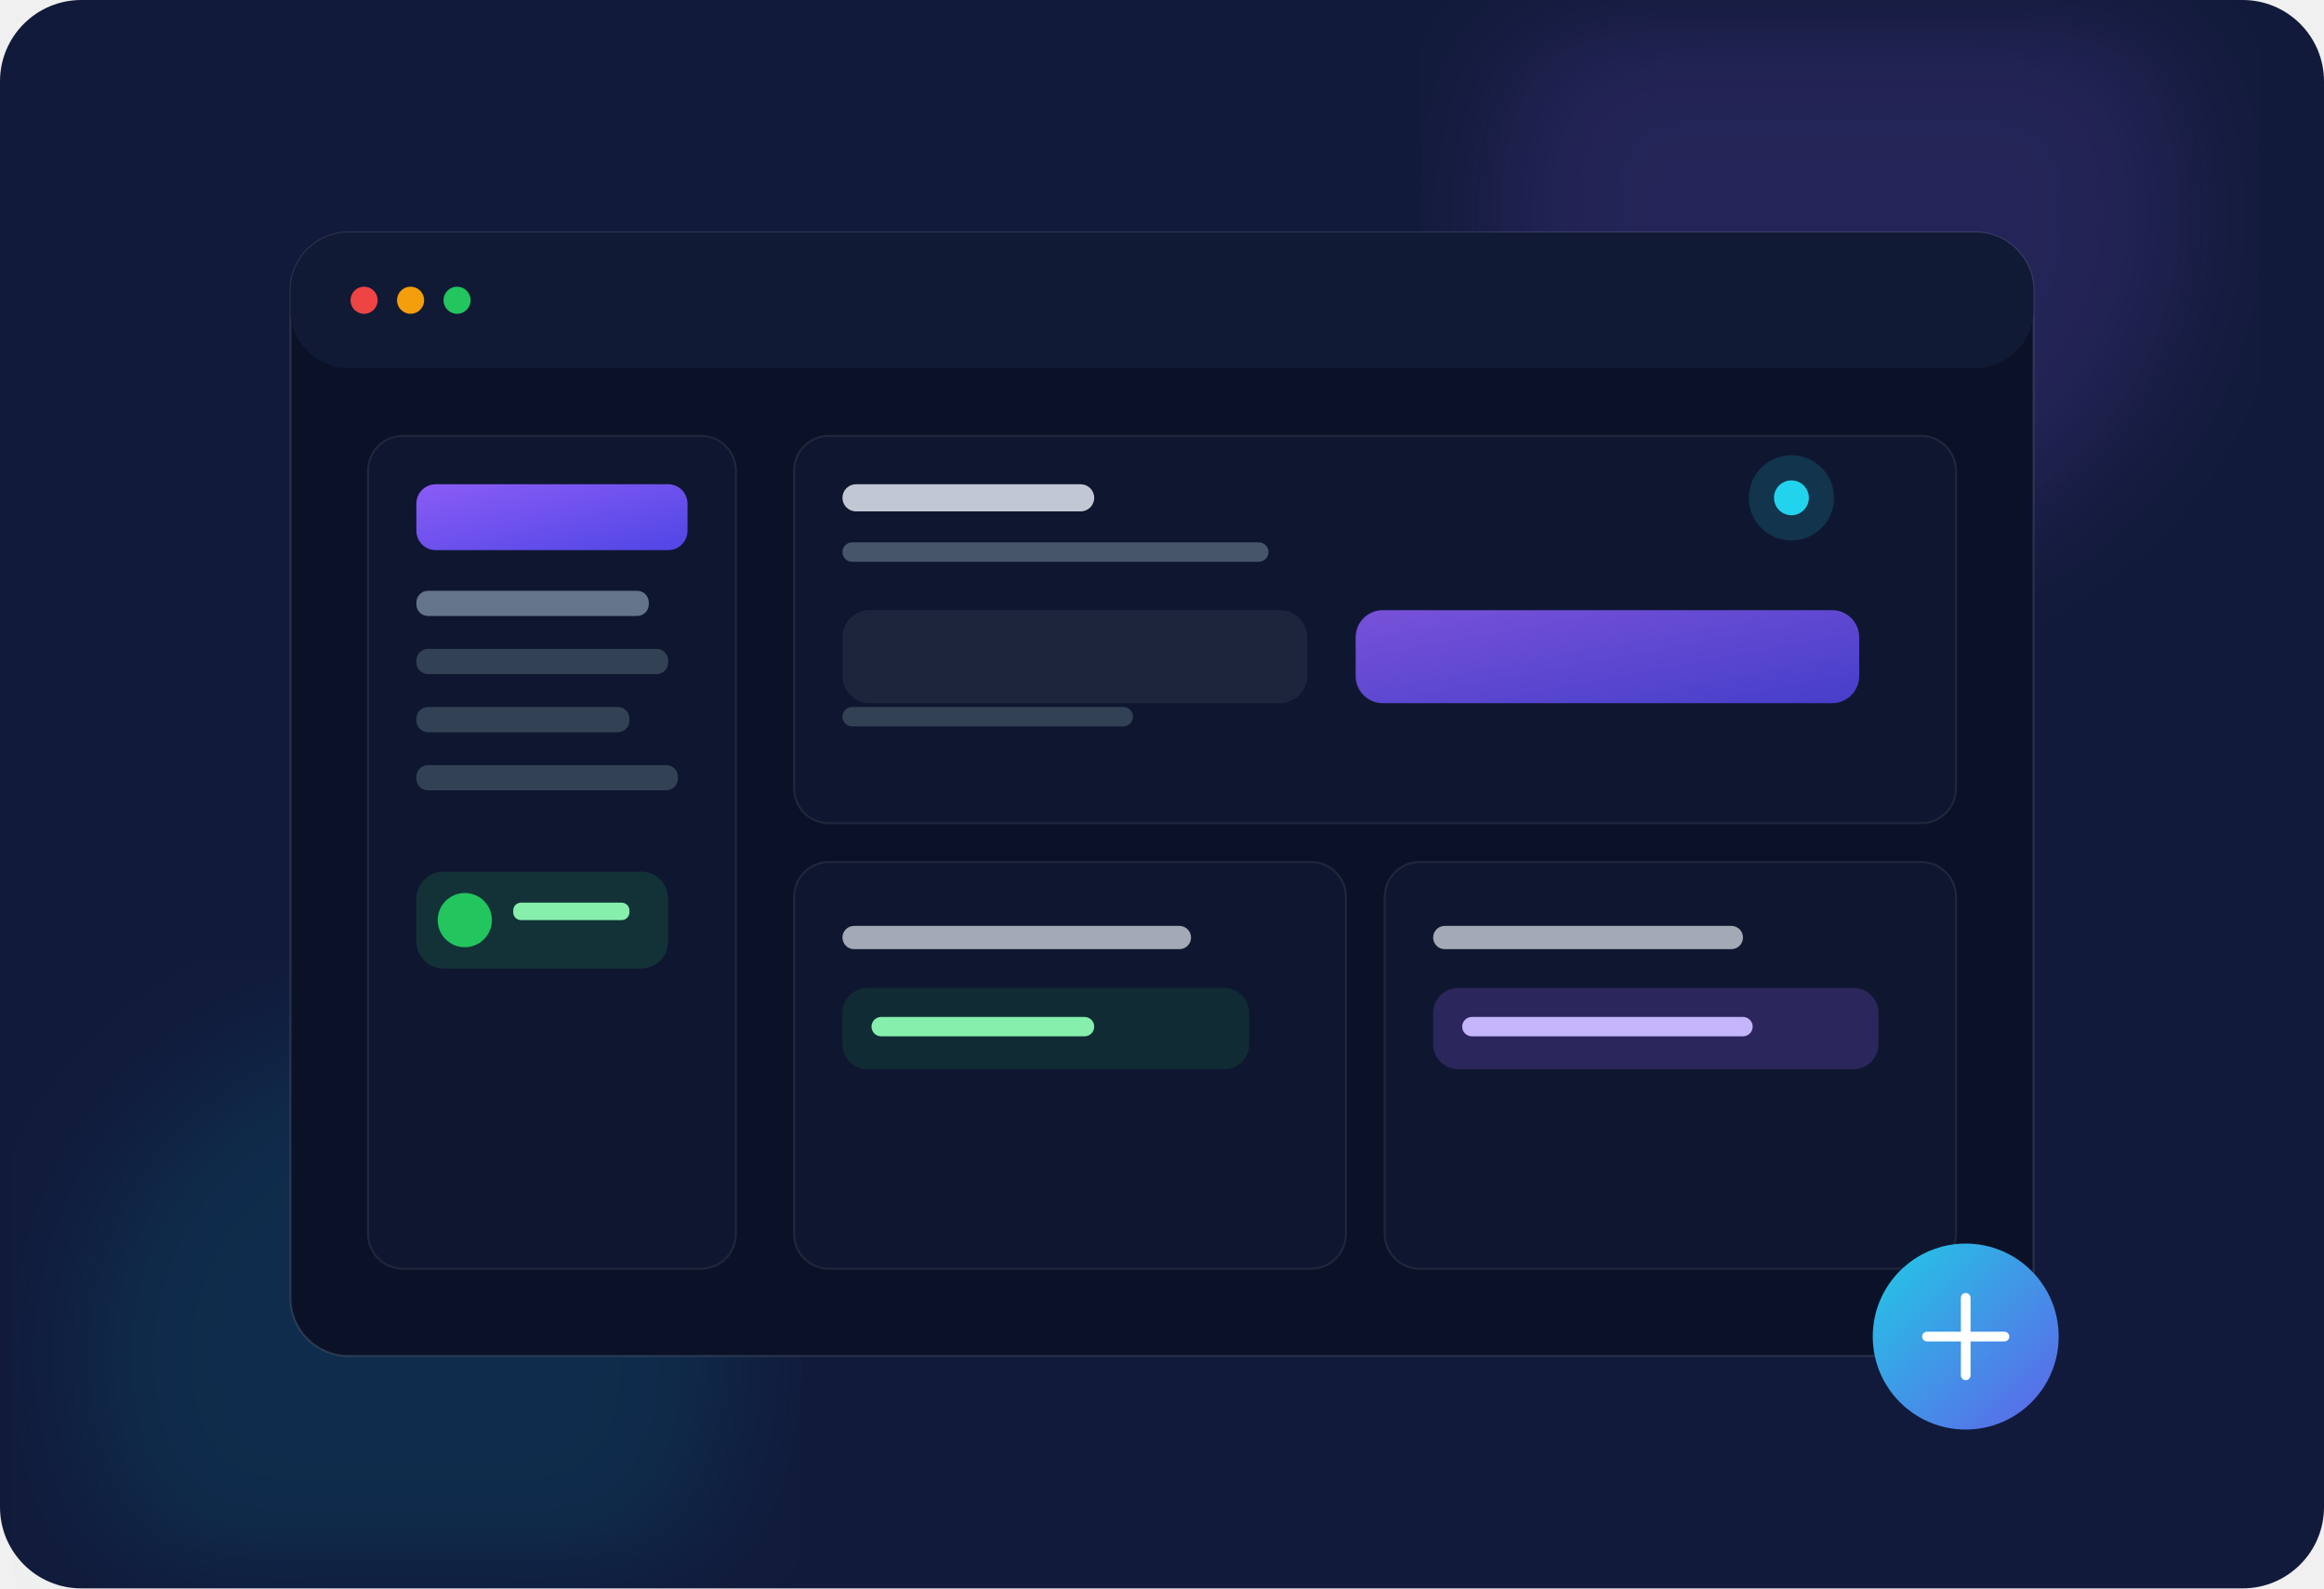
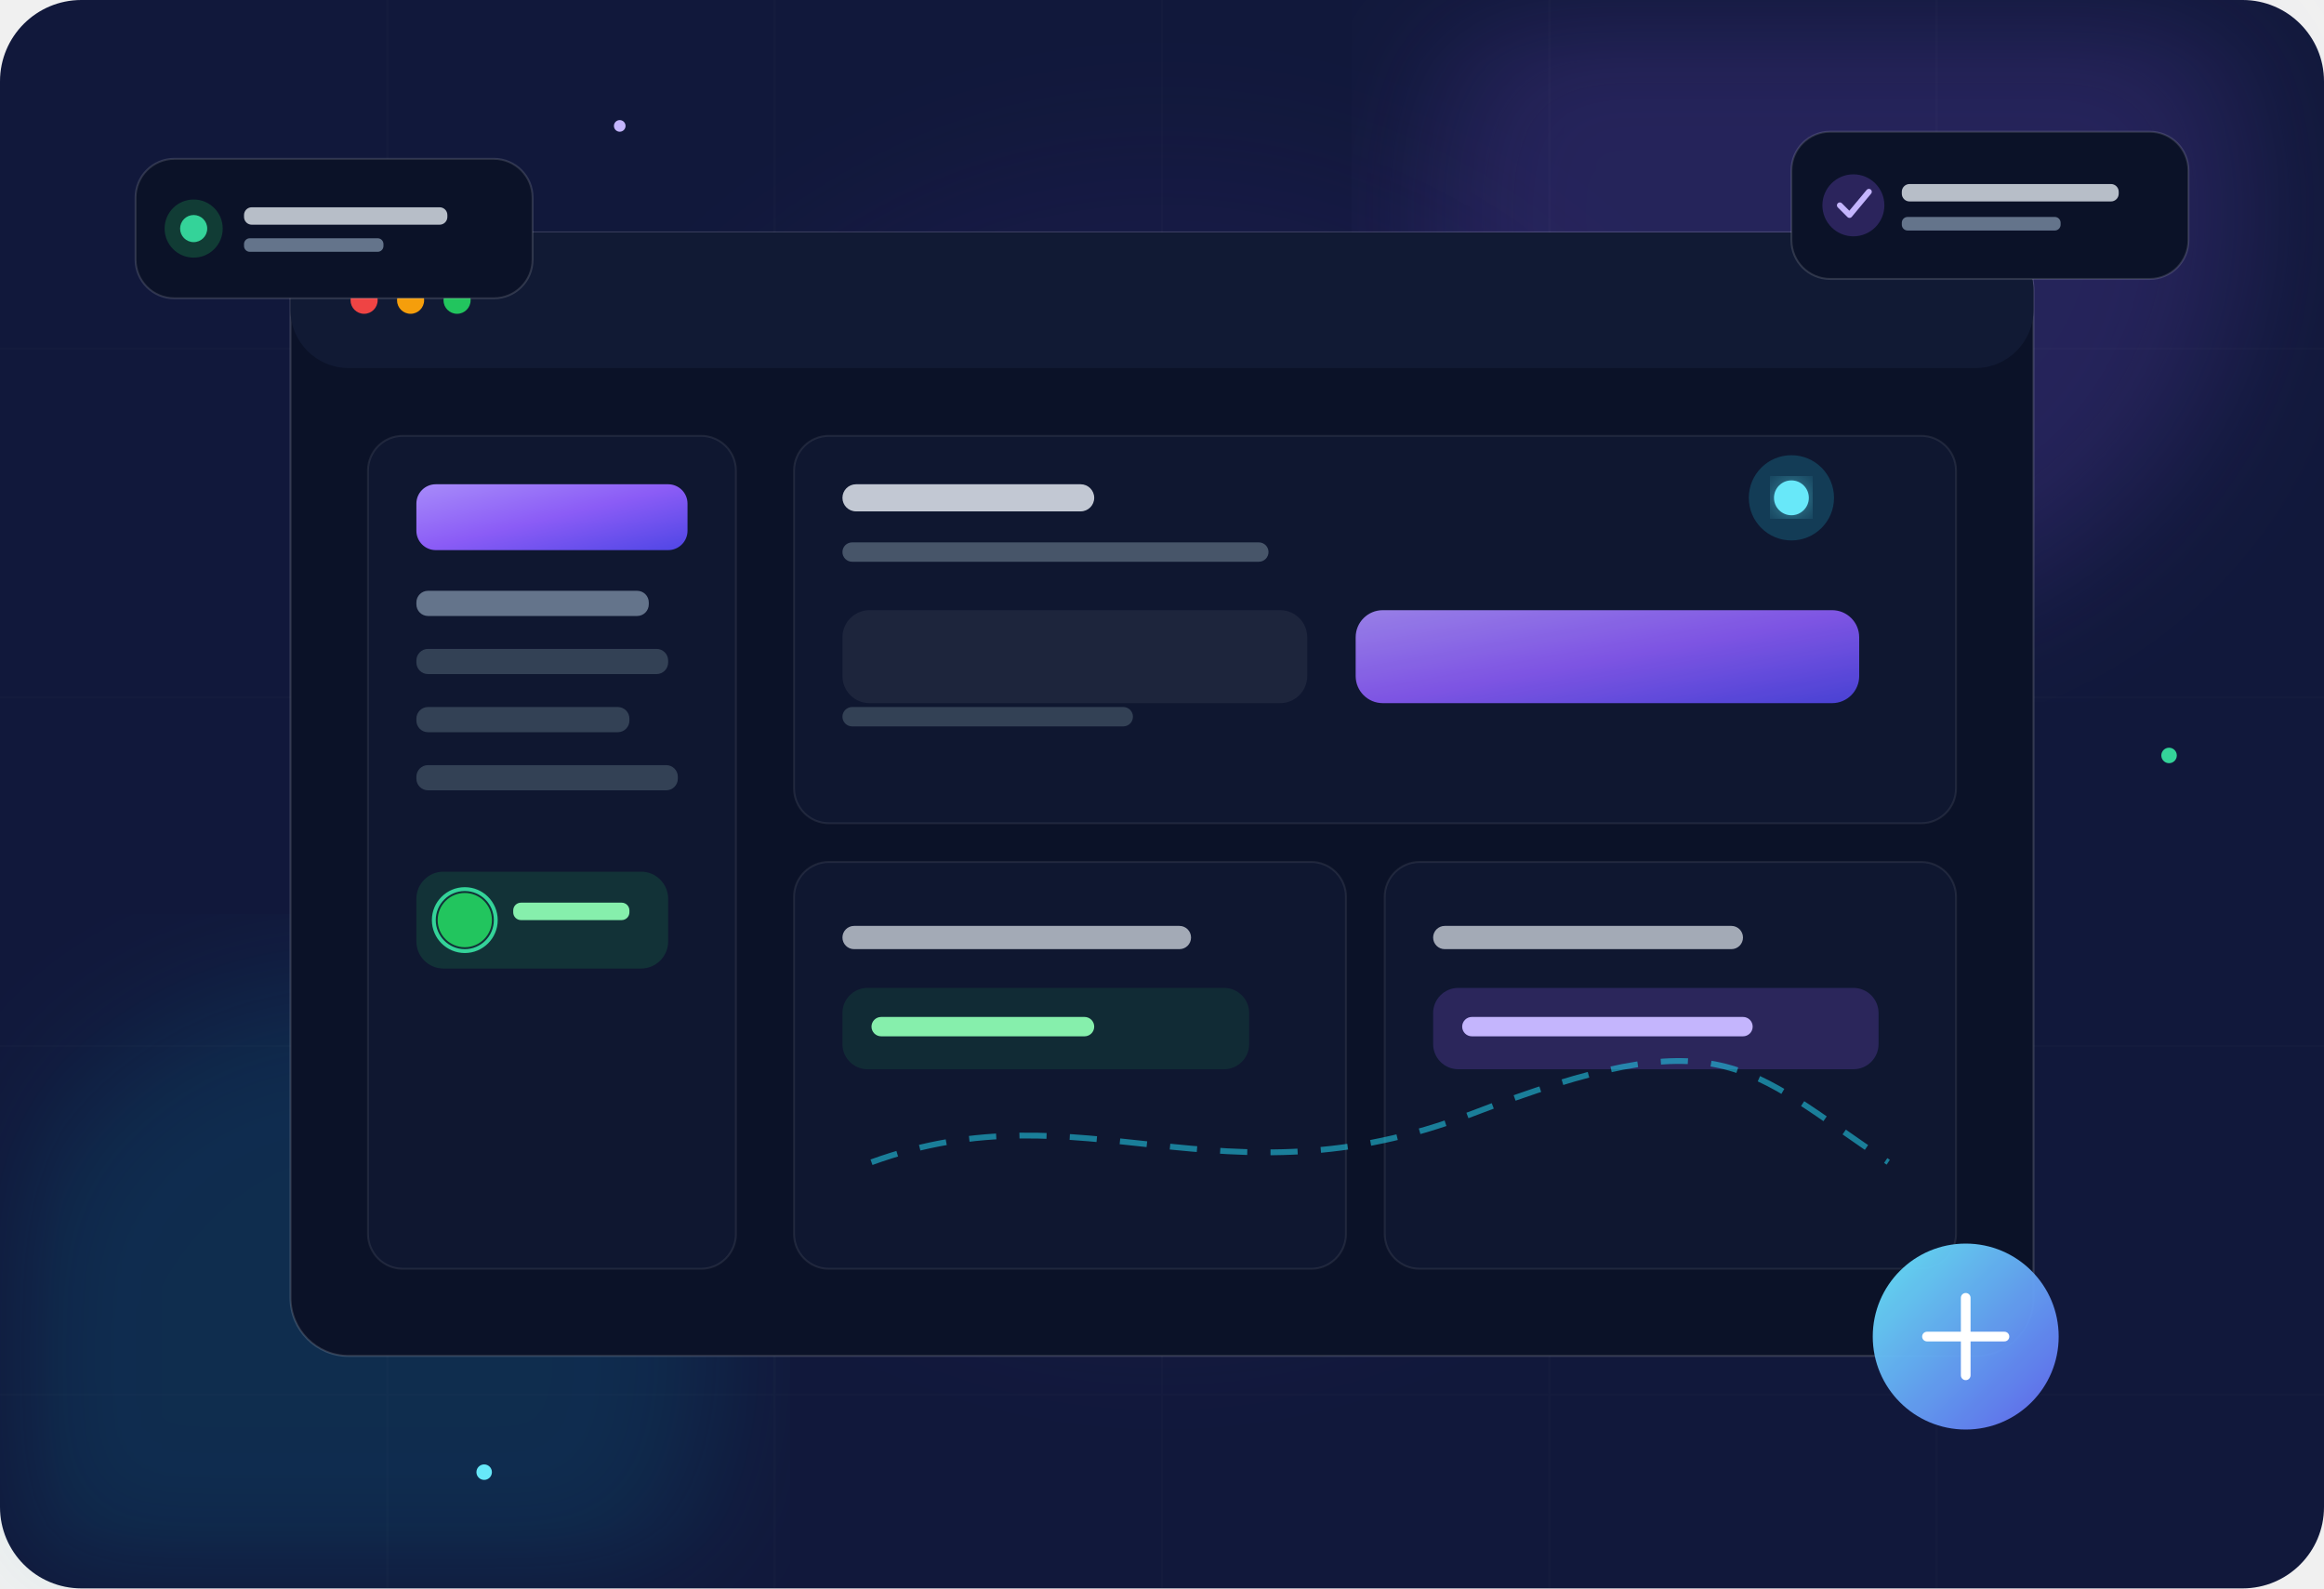
<svg xmlns="http://www.w3.org/2000/svg" viewBox="0 0 1200 820" fill="none">
  <defs>
    <linearGradient id="bg" x1="0" y1="0" x2="1200" y2="820">
-       <stop stop-color="#111a3a" />
-       <stop offset="1" stop-color="#070b18" />
+       <stop stop-color="#11183b" />
+       <stop offset=".48" stop-color="#090d20" />
+       <stop offset="1" stop-color="#050816" />
    </linearGradient>
    <linearGradient id="violet" x1="0" y1="0" x2="1" y2="1">
-       <stop stop-color="#8b5cf6" />
+       <stop stop-color="#a78bfa" />
+       <stop offset=".5" stop-color="#8b5cf6" />
      <stop offset="1" stop-color="#4f46e5" />
    </linearGradient>
    <linearGradient id="cyan" x1="0" y1="0" x2="1" y2="1">
-       <stop stop-color="#22d3ee" />
+       <stop stop-color="#67e8f9" />
      <stop offset="1" stop-color="#6366f1" />
    </linearGradient>
+     <linearGradient id="green" x1="0" y1="0" x2="1" y2="1">
+       <stop stop-color="#34d399" />
+       <stop offset="1" stop-color="#10b981" />
+     </linearGradient>
    <filter id="blur">
-       <feGaussianBlur stdDeviation="34" />
+       <feGaussianBlur stdDeviation="35" />
    </filter>
+     <filter id="glow">
+       <feGaussianBlur stdDeviation="9" result="b" />
+       <feMerge>
+         <feMergeNode in="b" />
+         <feMergeNode in="SourceGraphic" />
+       </feMerge>
+     </filter>
+     <filter id="soft">
+       <feGaussianBlur stdDeviation="3" />
+     </filter>
+     <style>@keyframes float{0%,100%{transform:translateY(0)}50%{transform:translateY(-16px)}}@keyframes float2{0%,100%{transform:translate(0,0)}50%{transform:translate(12px,-12px)}}@keyframes pulse{0%,100%{opacity:.35;transform:scale(.92)}50%{opacity:1;transform:scale(1.08)}}@keyframes dash{to{stroke-dashoffset:-120}}@keyframes slide{0%{transform:translateX(-120px);opacity:0}20%,75%{opacity:1}100%{transform:translateX(500px);opacity:0}}@keyframes ring{0%{r:16;opacity:.8}100%{r:55;opacity:0}}.float{animation:float 5s ease-in-out infinite}.float2{animation:float2 6s ease-in-out infinite}.pulse{animation:pulse 2.4s ease-in-out infinite;transform-box:fill-box;transform-origin:center}.dash{stroke-dasharray:14 12;animation:dash 3s linear infinite}.ring{animation:ring 2.2s ease-out infinite;transform-origin:center}</style>
  </defs>
  <rect width="1200" height="820" rx="42" fill="url(#bg)" />
-   <circle cx="950" cy="110" r="180" fill="#8b5cf6" opacity=".16" filter="url(#blur)" />
-   <circle cx="210" cy="700" r="170" fill="#06b6d4" opacity=".12" filter="url(#blur)" />
-   <rect x="150" y="120" width="900" height="580" rx="30" fill="#0b1228" stroke="#ffffff" stroke-opacity=".12" />
-   <rect x="150" y="120" width="900" height="70" rx="30" fill="#111a34" />
-   <circle cx="188" cy="155" r="7" fill="#ef4444" />
-   <circle cx="212" cy="155" r="7" fill="#f59e0b" />
-   <circle cx="236" cy="155" r="7" fill="#22c55e" />
-   <rect x="190" y="225" width="190" height="430" rx="18" fill="#0f1730" stroke="#ffffff" stroke-opacity=".08" />
-   <rect x="410" y="225" width="600" height="200" rx="18" fill="#0f1730" stroke="#ffffff" stroke-opacity=".08" />
-   <rect x="410" y="445" width="285" height="210" rx="18" fill="#0f1730" stroke="#ffffff" stroke-opacity=".08" />
-   <rect x="715" y="445" width="295" height="210" rx="18" fill="#0f1730" stroke="#ffffff" stroke-opacity=".08" />
-   <rect x="215" y="250" width="140" height="34" rx="10" fill="url(#violet)" />
-   <rect x="215" y="305" width="120" height="13" rx="6" fill="#64748b" />
-   <rect x="215" y="335" width="130" height="13" rx="6" fill="#334155" />
-   <rect x="215" y="365" width="110" height="13" rx="6" fill="#334155" />
-   <rect x="215" y="395" width="135" height="13" rx="6" fill="#334155" />
-   <rect x="215" y="450" width="130" height="50" rx="14" fill="#22c55e" opacity=".16" />
-   <circle cx="240" cy="475" r="14" fill="#22c55e" />
-   <rect x="265" y="466" width="60" height="9" rx="4" fill="#86efac" />
-   <rect x="435" y="250" width="130" height="14" rx="7" fill="#e2e8f0" opacity=".85" />
-   <rect x="435" y="280" width="220" height="10" rx="5" fill="#475569" />
-   <rect x="435" y="315" width="240" height="48" rx="14" fill="#ffffff" opacity=".06" />
-   <rect x="700" y="315" width="260" height="48" rx="14" fill="url(#violet)" opacity=".85" />
-   <rect x="435" y="365" width="150" height="10" rx="5" fill="#334155" />
-   <circle cx="925" cy="257" r="22" fill="#22d3ee" opacity=".16" />
-   <circle cx="925" cy="257" r="9" fill="#22d3ee" />
-   <rect x="435" y="478" width="180" height="12" rx="6" fill="#e2e8f0" opacity=".7" />
-   <rect x="435" y="510" width="210" height="42" rx="13" fill="#22c55e" opacity=".12" />
-   <rect x="450" y="525" width="115" height="10" rx="5" fill="#86efac" />
-   <rect x="740" y="478" width="160" height="12" rx="6" fill="#e2e8f0" opacity=".7" />
-   <rect x="740" y="510" width="230" height="42" rx="13" fill="#8b5cf6" opacity=".22" />
-   <rect x="755" y="525" width="150" height="10" rx="5" fill="#c4b5fd" />
-   <circle cx="1015" cy="690" r="48" fill="url(#cyan)" opacity=".95" />
-   <path d="M995 690h40M1015 670v40" stroke="white" stroke-width="5" stroke-linecap="round" />
+   <circle cx="950" cy="110" r="210" fill="#8b5cf6" opacity=".17" filter="url(#blur)" />
+   <circle cx="180" cy="700" r="190" fill="#06b6d4" opacity=".13" filter="url(#blur)" />
+   <circle cx="600" cy="380" r="300" fill="#7c3aed" opacity=".06" filter="url(#blur)" />
+   <g opacity=".32">
+     <path d="M0 180H1200M0 360H1200M0 540H1200M0 720H1200M200 0V820M400 0V820M600 0V820M800 0V820M1000 0V820" stroke="#fff" stroke-opacity=".045" />
+   </g>
+   <g class="float">
+     <rect x="150" y="120" width="900" height="580" rx="30" fill="#0b1228" stroke="#fff" stroke-opacity=".16" />
+     <rect x="150" y="120" width="900" height="70" rx="30" fill="#111a34" />
+     <circle cx="188" cy="155" r="7" fill="#ef4444" />
+     <circle cx="212" cy="155" r="7" fill="#f59e0b" />
+     <circle cx="236" cy="155" r="7" fill="#22c55e" />
+     <rect x="190" y="225" width="190" height="430" rx="18" fill="#0f1730" stroke="#fff" stroke-opacity=".08" />
+     <rect x="410" y="225" width="600" height="200" rx="18" fill="#0f1730" stroke="#fff" stroke-opacity=".08" />
+     <rect x="410" y="445" width="285" height="210" rx="18" fill="#0f1730" stroke="#fff" stroke-opacity=".08" />
+     <rect x="715" y="445" width="295" height="210" rx="18" fill="#0f1730" stroke="#fff" stroke-opacity=".08" />
+     <rect x="215" y="250" width="140" height="34" rx="10" fill="url(#violet)" />
+     <rect x="215" y="305" width="120" height="13" rx="6" fill="#64748b" />
+     <rect x="215" y="335" width="130" height="13" rx="6" fill="#334155" />
+     <rect x="215" y="365" width="110" height="13" rx="6" fill="#334155" />
+     <rect x="215" y="395" width="135" height="13" rx="6" fill="#334155" />
+     <rect x="215" y="450" width="130" height="50" rx="14" fill="#22c55e" opacity=".16" />
+     <circle cx="240" cy="475" r="14" fill="#22c55e" />
+     <circle class="ring" cx="240" cy="475" r="16" fill="none" stroke="#34d399" stroke-width="2" />
+     <rect x="265" y="466" width="60" height="9" rx="4" fill="#86efac" />
+     <rect x="435" y="250" width="130" height="14" rx="7" fill="#e2e8f0" opacity=".85" />
+     <rect x="435" y="280" width="220" height="10" rx="5" fill="#475569" />
+     <rect x="435" y="315" width="240" height="48" rx="14" fill="#fff" opacity=".06" />
+     <rect x="700" y="315" width="260" height="48" rx="14" fill="url(#violet)" opacity=".9" />
+     <rect x="435" y="365" width="150" height="10" rx="5" fill="#334155" />
+     <circle class="pulse" cx="925" cy="257" r="22" fill="#22d3ee" opacity=".2" />
+     <circle cx="925" cy="257" r="9" fill="#67e8f9" filter="url(#glow)" />
+     <rect x="435" y="478" width="180" height="12" rx="6" fill="#e2e8f0" opacity=".7" />
+     <rect x="435" y="510" width="210" height="42" rx="13" fill="#22c55e" opacity=".12" />
+     <rect x="450" y="525" width="115" height="10" rx="5" fill="#86efac" />
+     <rect x="740" y="478" width="160" height="12" rx="6" fill="#e2e8f0" opacity=".7" />
+     <rect x="740" y="510" width="230" height="42" rx="13" fill="#8b5cf6" opacity=".22" />
+     <rect x="755" y="525" width="150" height="10" rx="5" fill="#c4b5fd" />
+     <path class="dash" d="M450 600 C560 560 630 625 760 575 S900 550 975 600" stroke="#22d3ee" stroke-width="3" opacity=".55" fill="none" />
+     <circle class="pulse" cx="1015" cy="690" r="48" fill="url(#cyan)" opacity=".95" />
+     <path d="M995 690h40M1015 670v40" stroke="white" stroke-width="5" stroke-linecap="round" />
+   </g>
+   <g class="float2">
+     <rect x="70" y="82" width="205" height="72" rx="20" fill="#0b1228" stroke="#fff" stroke-opacity=".14" />
+     <circle cx="100" cy="118" r="15" fill="#25d366" opacity=".22" />
+     <circle cx="100" cy="118" r="7" fill="#34d399" />
+     <rect x="126" y="107" width="105" height="9" rx="4" fill="#e2e8f0" opacity=".8" />
+     <rect x="126" y="123" width="72" height="7" rx="3" fill="#64748b" />
+     <rect x="925" y="68" width="205" height="76" rx="20" fill="#0b1228" stroke="#fff" stroke-opacity=".14" />
+     <circle cx="957" cy="106" r="16" fill="#8b5cf6" opacity=".25" />
+     <path d="M950 106l5 5 10-12" stroke="#c4b5fd" stroke-width="3" fill="none" stroke-linecap="round" stroke-linejoin="round" />
+     <rect x="982" y="95" width="112" height="9" rx="4" fill="#e2e8f0" opacity=".8" />
+     <rect x="982" y="112" width="82" height="7" rx="3" fill="#64748b" />
+   </g>
+   <g>
+     <circle cx="250" cy="760" r="4" fill="#67e8f9" class="pulse" />
+     <circle cx="320" cy="65" r="3" fill="#c4b5fd" class="pulse" />
+     <circle cx="1120" cy="390" r="4" fill="#34d399" class="pulse" />
+   </g>
</svg>
